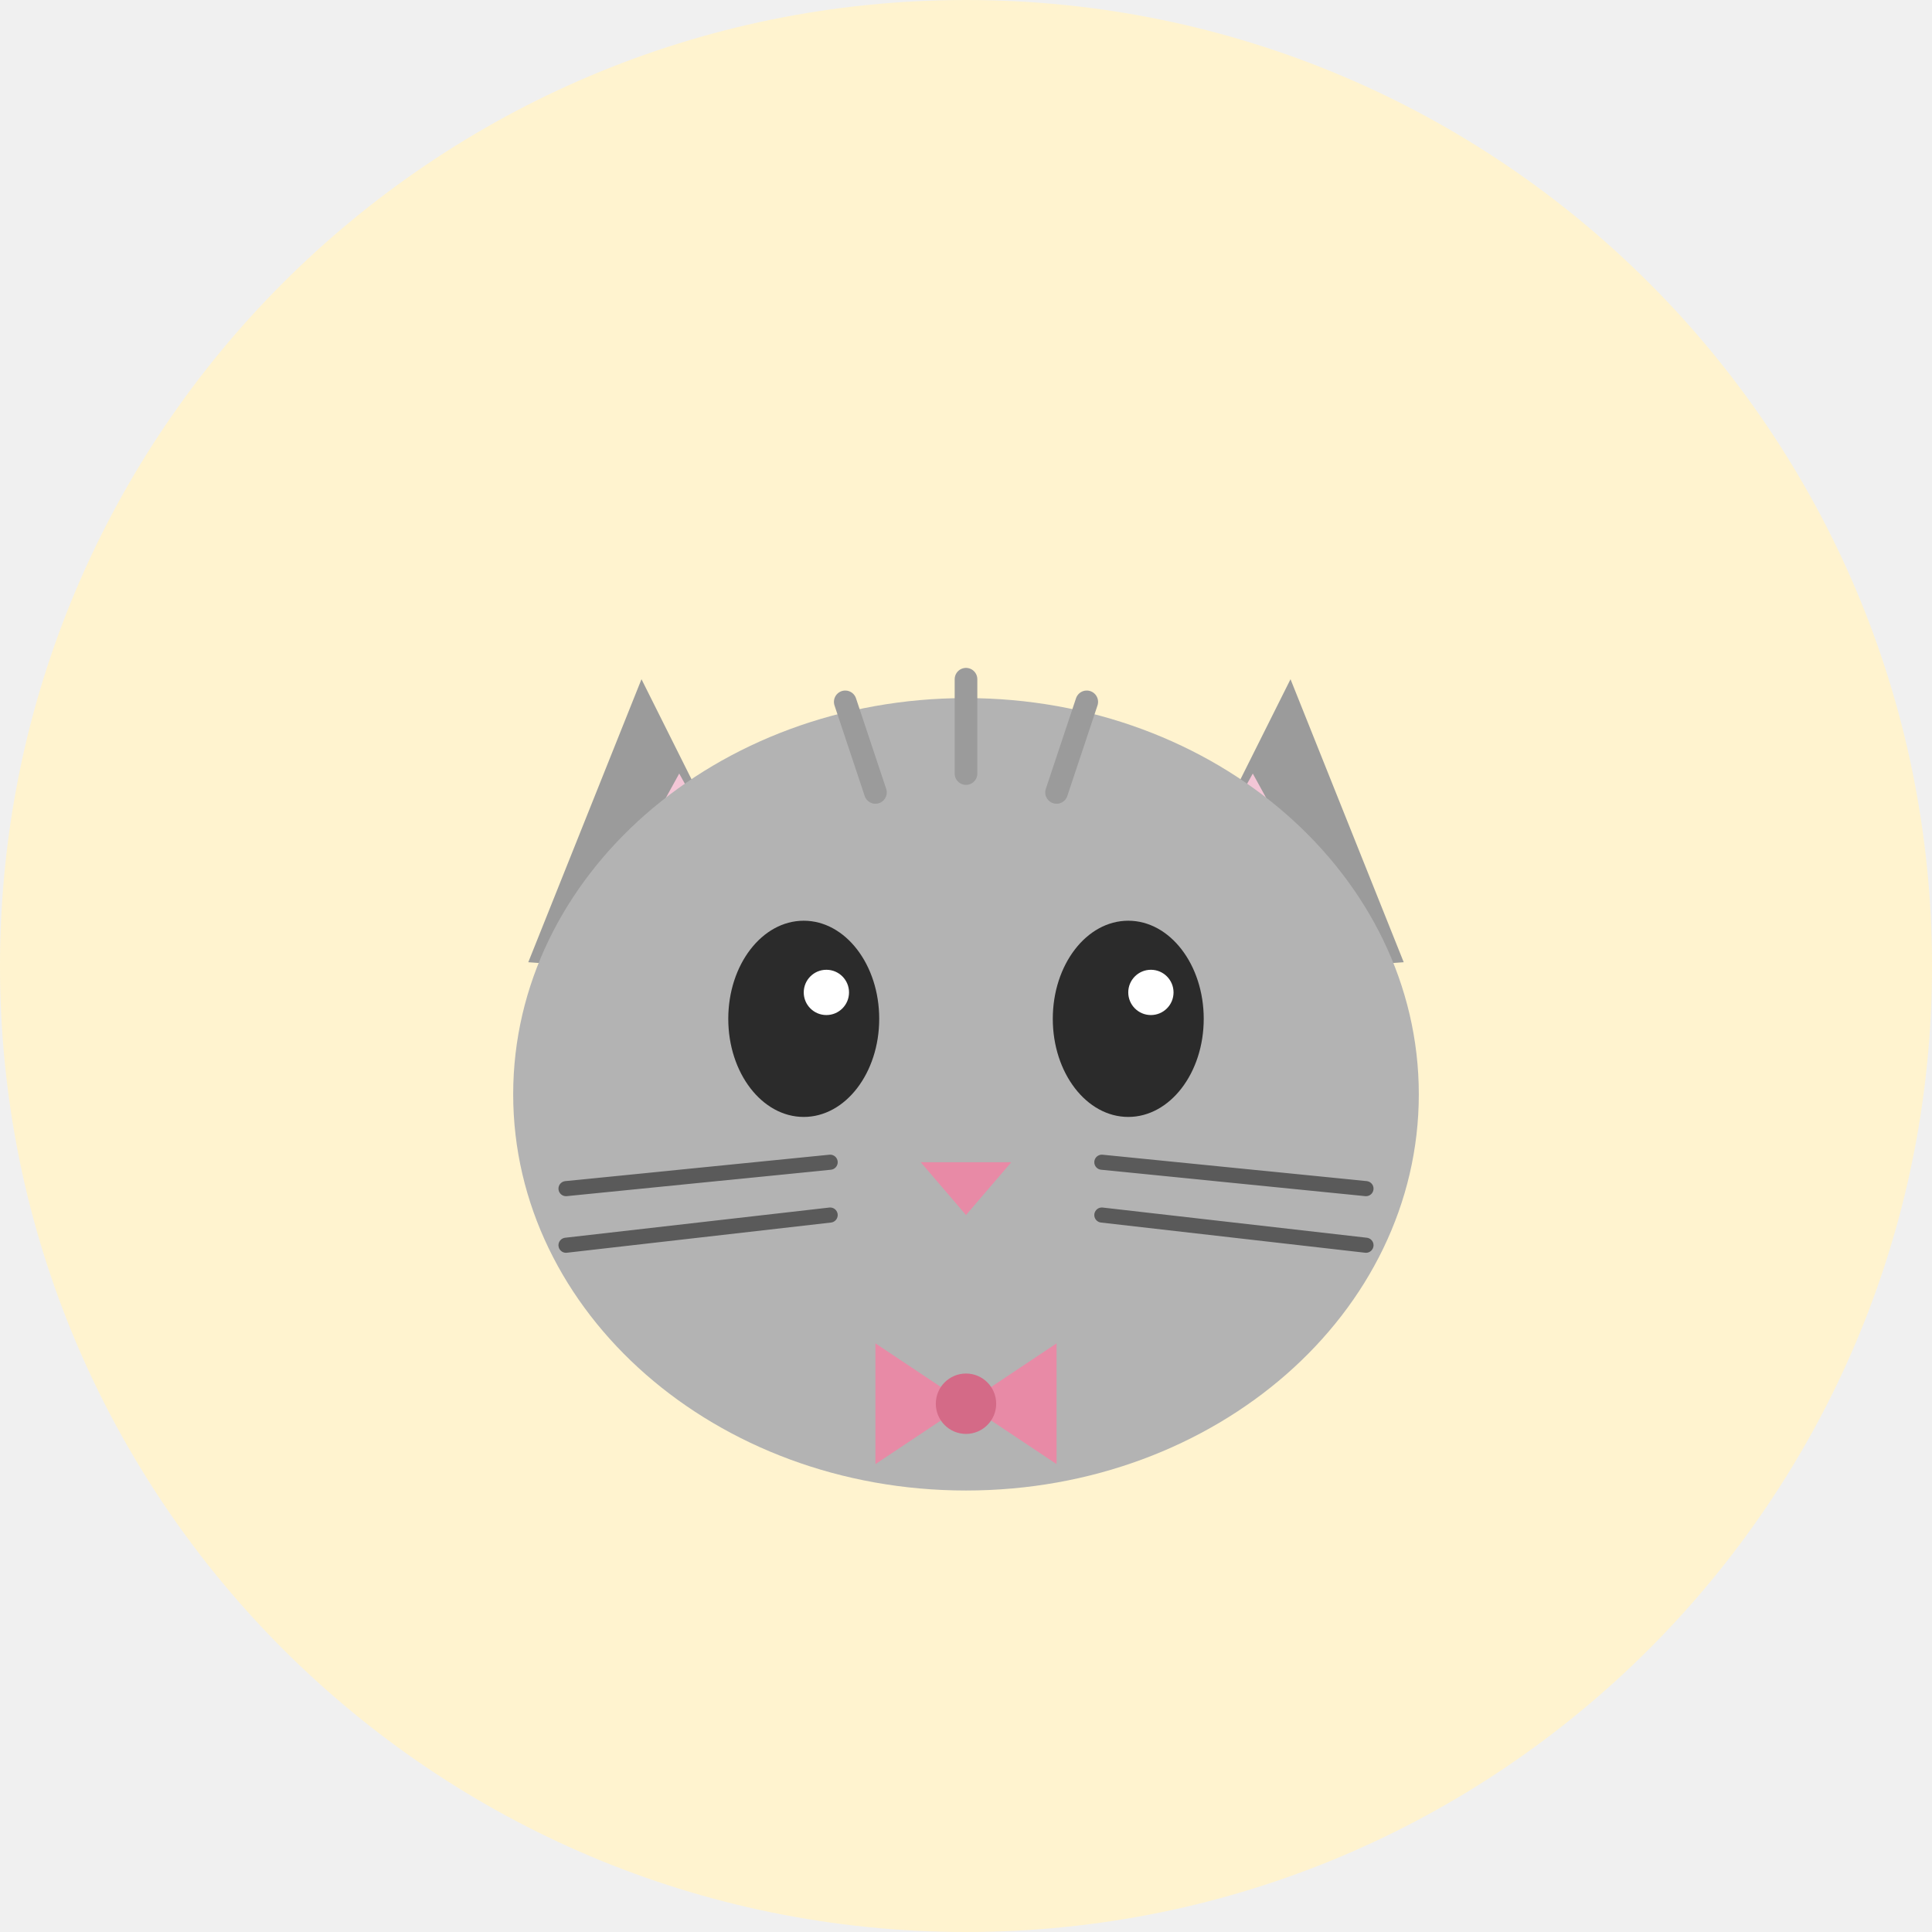
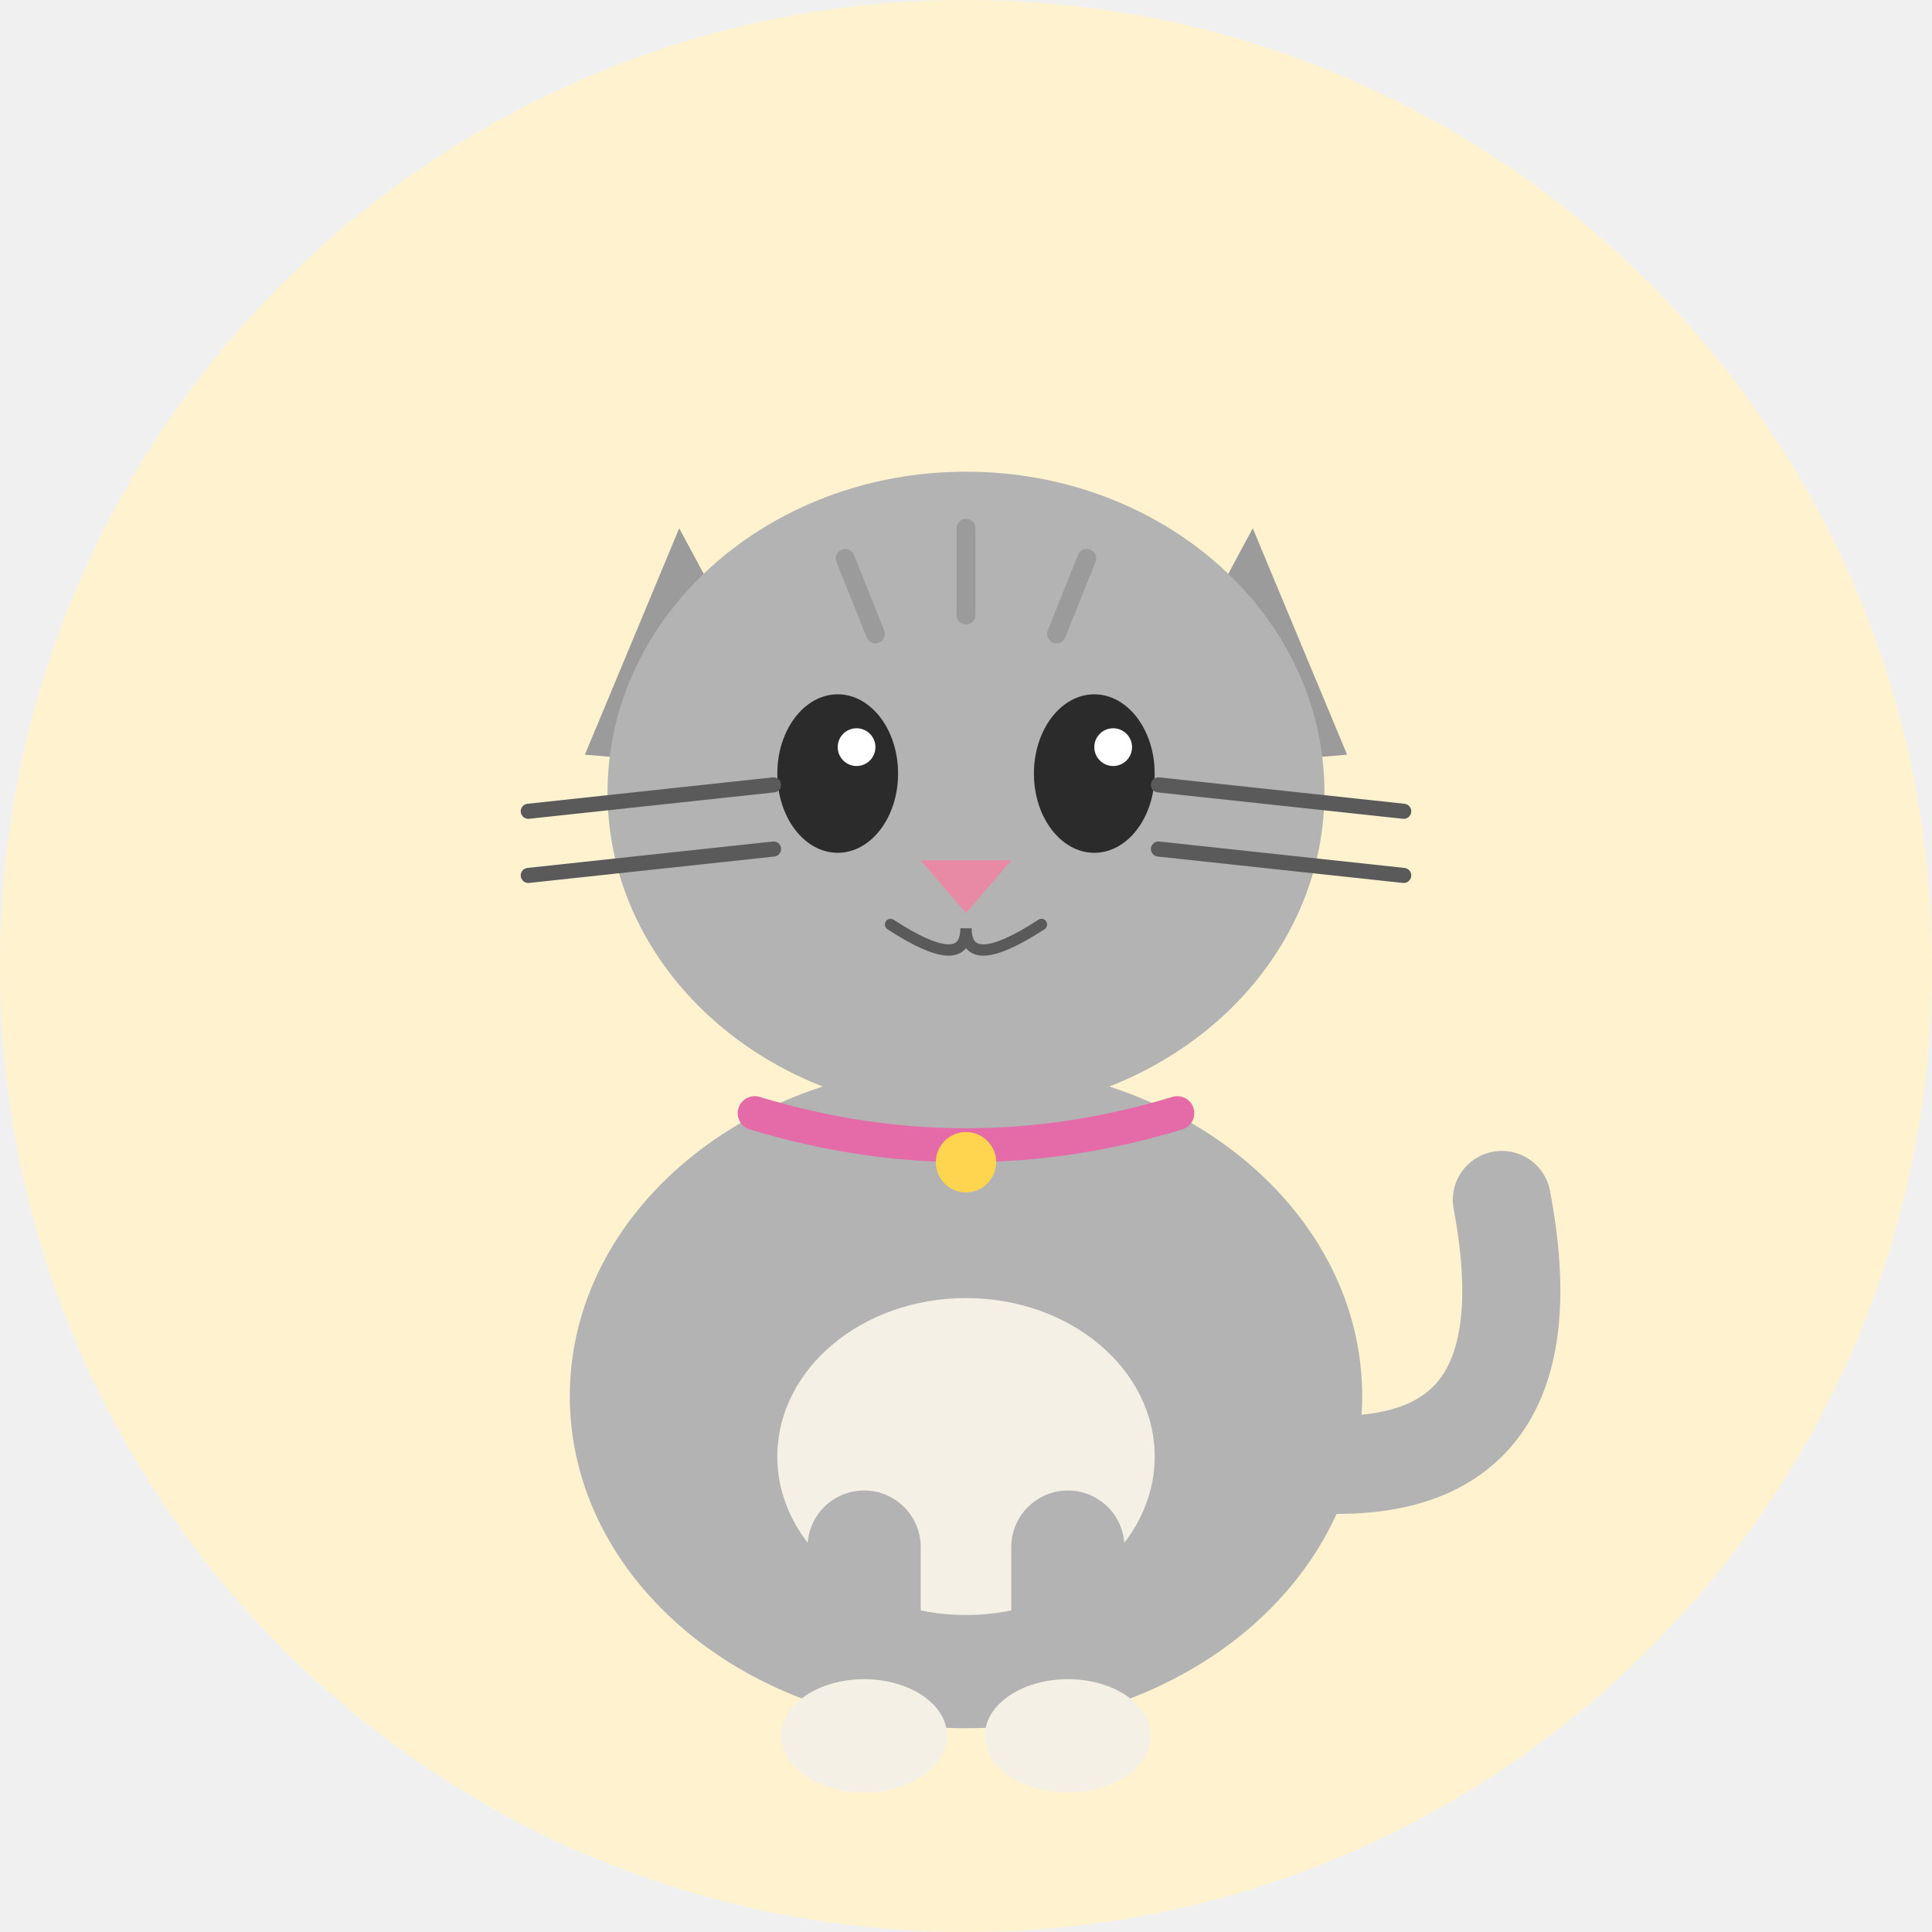
<svg xmlns="http://www.w3.org/2000/svg" width="512" height="512" viewBox="0 0 512 512">
  <circle cx="256" cy="256" r="256" fill="#FFF3CF" />
-   <polygon points="170,180 210,260 140,255" fill="#9B9B9B" />
-   <polygon points="342,180 302,260 372,255" fill="#9B9B9B" />
-   <polygon points="180,205 205,250 158,245" fill="#F3C6D6" />
-   <polygon points="332,205 307,250 354,245" fill="#F3C6D6" />
-   <ellipse cx="256" cy="290" rx="120" ry="105" fill="#B3B3B3" />
-   <path d="M 232 210 L 224 186" stroke="#9B9B9B" stroke-width="6" stroke-linecap="round" />
-   <path d="M 256 205 L 256 180" stroke="#9B9B9B" stroke-width="6" stroke-linecap="round" />
-   <path d="M 280 210 L 288 186" stroke="#9B9B9B" stroke-width="6" stroke-linecap="round" />
-   <ellipse cx="213" cy="270" rx="20" ry="26" fill="#2B2B2B" />
-   <ellipse cx="299" cy="270" rx="20" ry="26" fill="#2B2B2B" />
-   <circle cx="219" cy="263" r="6" fill="#FFFFFF" />
-   <circle cx="305" cy="263" r="6" fill="#FFFFFF" />
-   <polygon points="244,308 268,308 256,322" fill="#E88AA6" />
-   <line x1="150" y1="315" x2="220" y2="308" stroke="#5A5A5A" stroke-width="4" stroke-linecap="round" />
-   <line x1="150" y1="330" x2="220" y2="322" stroke="#5A5A5A" stroke-width="4" stroke-linecap="round" />
-   <line x1="362" y1="315" x2="292" y2="308" stroke="#5A5A5A" stroke-width="4" stroke-linecap="round" />
-   <line x1="362" y1="330" x2="292" y2="322" stroke="#5A5A5A" stroke-width="4" stroke-linecap="round" />
-   <path d="M 256 372 L 232 356 L 232 388 Z" fill="#E88AA6" />
-   <path d="M 256 372 L 280 356 L 280 388 Z" fill="#E88AA6" />
-   <circle cx="256" cy="372" r="8" fill="#D46A87" />
+   <polygon points="180,140 215,205 155,200" fill="#9B9B9B" />
+   <polygon points="332,140 297,205 357,200" fill="#9B9B9B" />
+   <polygon points="188,160 208,195 168,192" fill="#F3C6D6" />
+   <polygon points="324,160 304,195 344,192" fill="#F3C6D6" />
+   <ellipse cx="256" cy="210" rx="95" ry="85" fill="#B3B3B3" />
+   <path d="M 232 168 L 224 148" stroke="#9B9B9B" stroke-width="5" stroke-linecap="round" />
+   <path d="M 256 163 L 256 140" stroke="#9B9B9B" stroke-width="5" stroke-linecap="round" />
+   <path d="M 280 168 L 288 148" stroke="#9B9B9B" stroke-width="5" stroke-linecap="round" />
+   <ellipse cx="222" cy="205" rx="16" ry="21" fill="#2B2B2B" />
+   <ellipse cx="290" cy="205" rx="16" ry="21" fill="#2B2B2B" />
+   <circle cx="227" cy="198" r="5" fill="#FFFFFF" />
+   <circle cx="295" cy="198" r="5" fill="#FFFFFF" />
+   <polygon points="244,228 268,228 256,242" fill="#E88AA6" />
+   <path d="M 236 245 Q 256 258 256 246 Q 256 258 276 245" fill="none" stroke="#5A5A5A" stroke-width="3" stroke-linecap="round" />
+   <line x1="140" y1="215" x2="205" y2="208" stroke="#5A5A5A" stroke-width="4" stroke-linecap="round" />
+   <line x1="140" y1="232" x2="205" y2="225" stroke="#5A5A5A" stroke-width="4" stroke-linecap="round" />
+   <line x1="372" y1="215" x2="307" y2="208" stroke="#5A5A5A" stroke-width="4" stroke-linecap="round" />
+   <line x1="372" y1="232" x2="307" y2="225" stroke="#5A5A5A" stroke-width="4" stroke-linecap="round" />
+   <path d="M 348 388 Q 412 392 398 318" fill="none" stroke="#B3B3B3" stroke-width="26" stroke-linecap="round" />
+   <ellipse cx="256" cy="370" rx="105" ry="88" fill="#B3B3B3" />
+   <ellipse cx="256" cy="386" rx="50" ry="42" fill="#F5F0E6" />
+   <rect x="214" y="395" width="30" height="65" rx="15" fill="#B3B3B3" />
+   <rect x="268" y="395" width="30" height="65" rx="15" fill="#B3B3B3" />
+   <ellipse cx="229" cy="460" rx="22" ry="15" fill="#F5F0E6" />
+   <ellipse cx="283" cy="460" rx="22" ry="15" fill="#F5F0E6" />
+   <path d="M 200 295 Q 256 312 312 295" fill="none" stroke="#E56AA8" stroke-width="9" stroke-linecap="round" />
+   <circle cx="256" cy="308" r="8" fill="#FFD54F" />
</svg>
